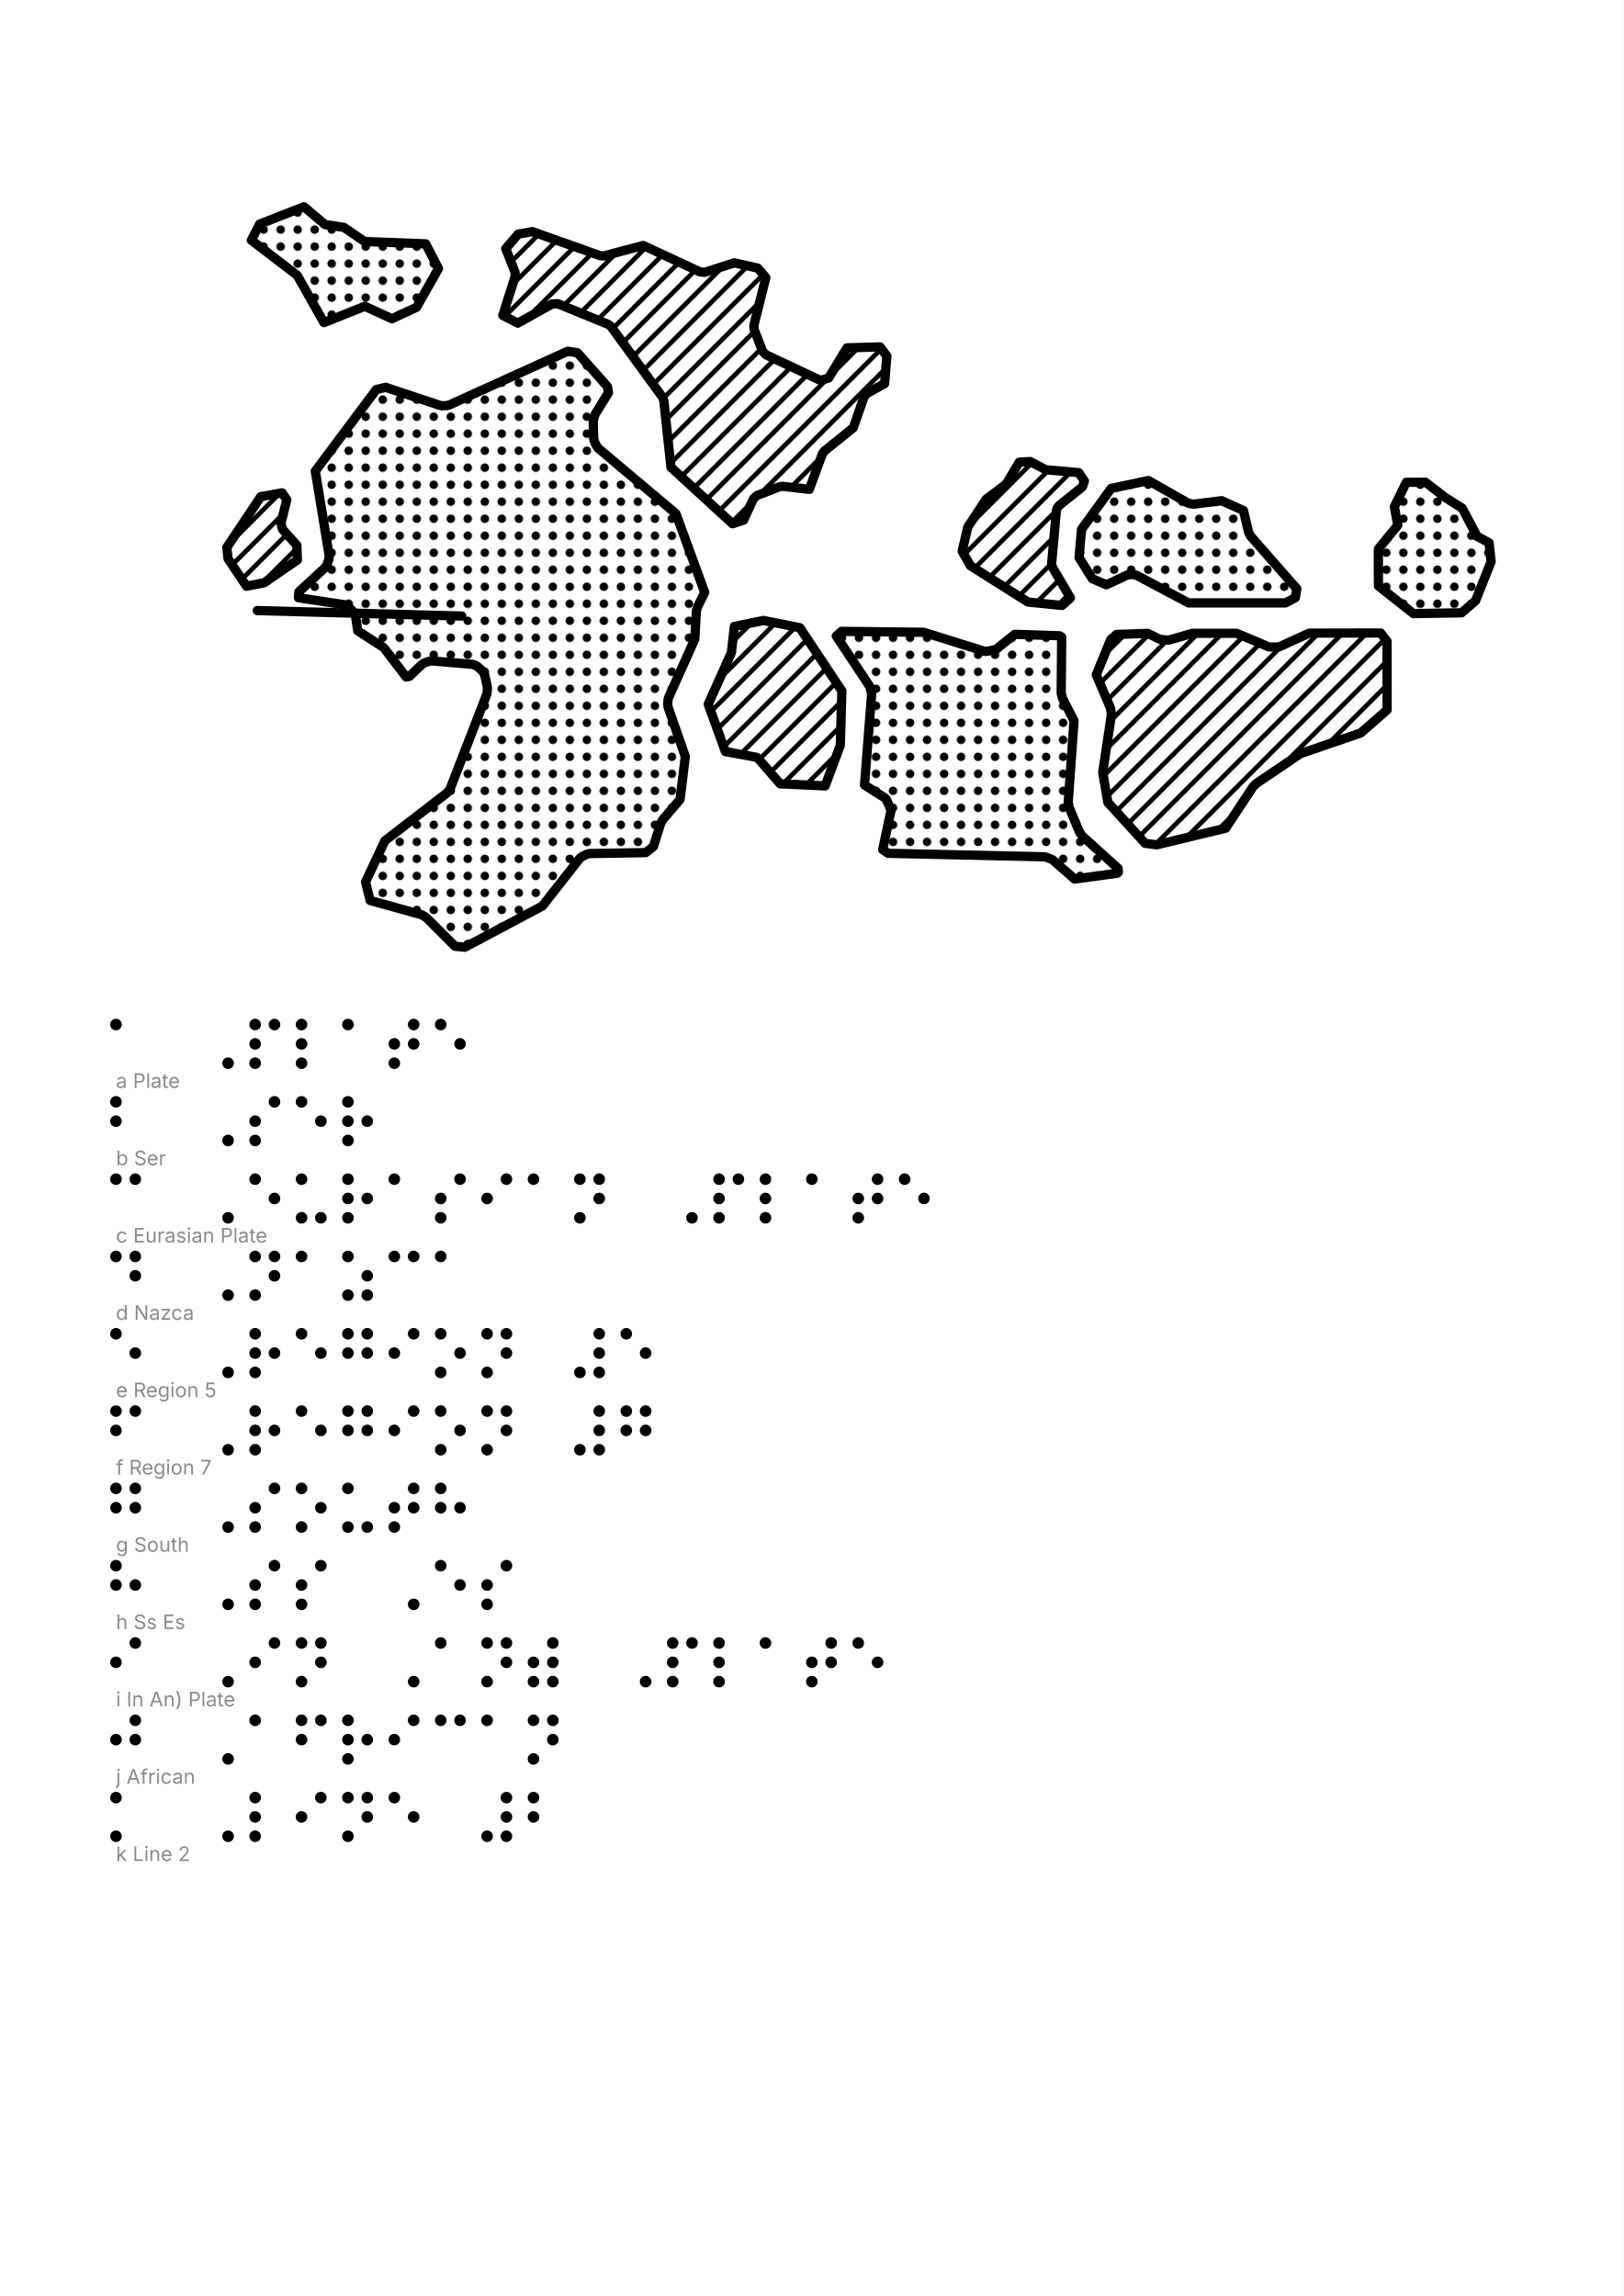
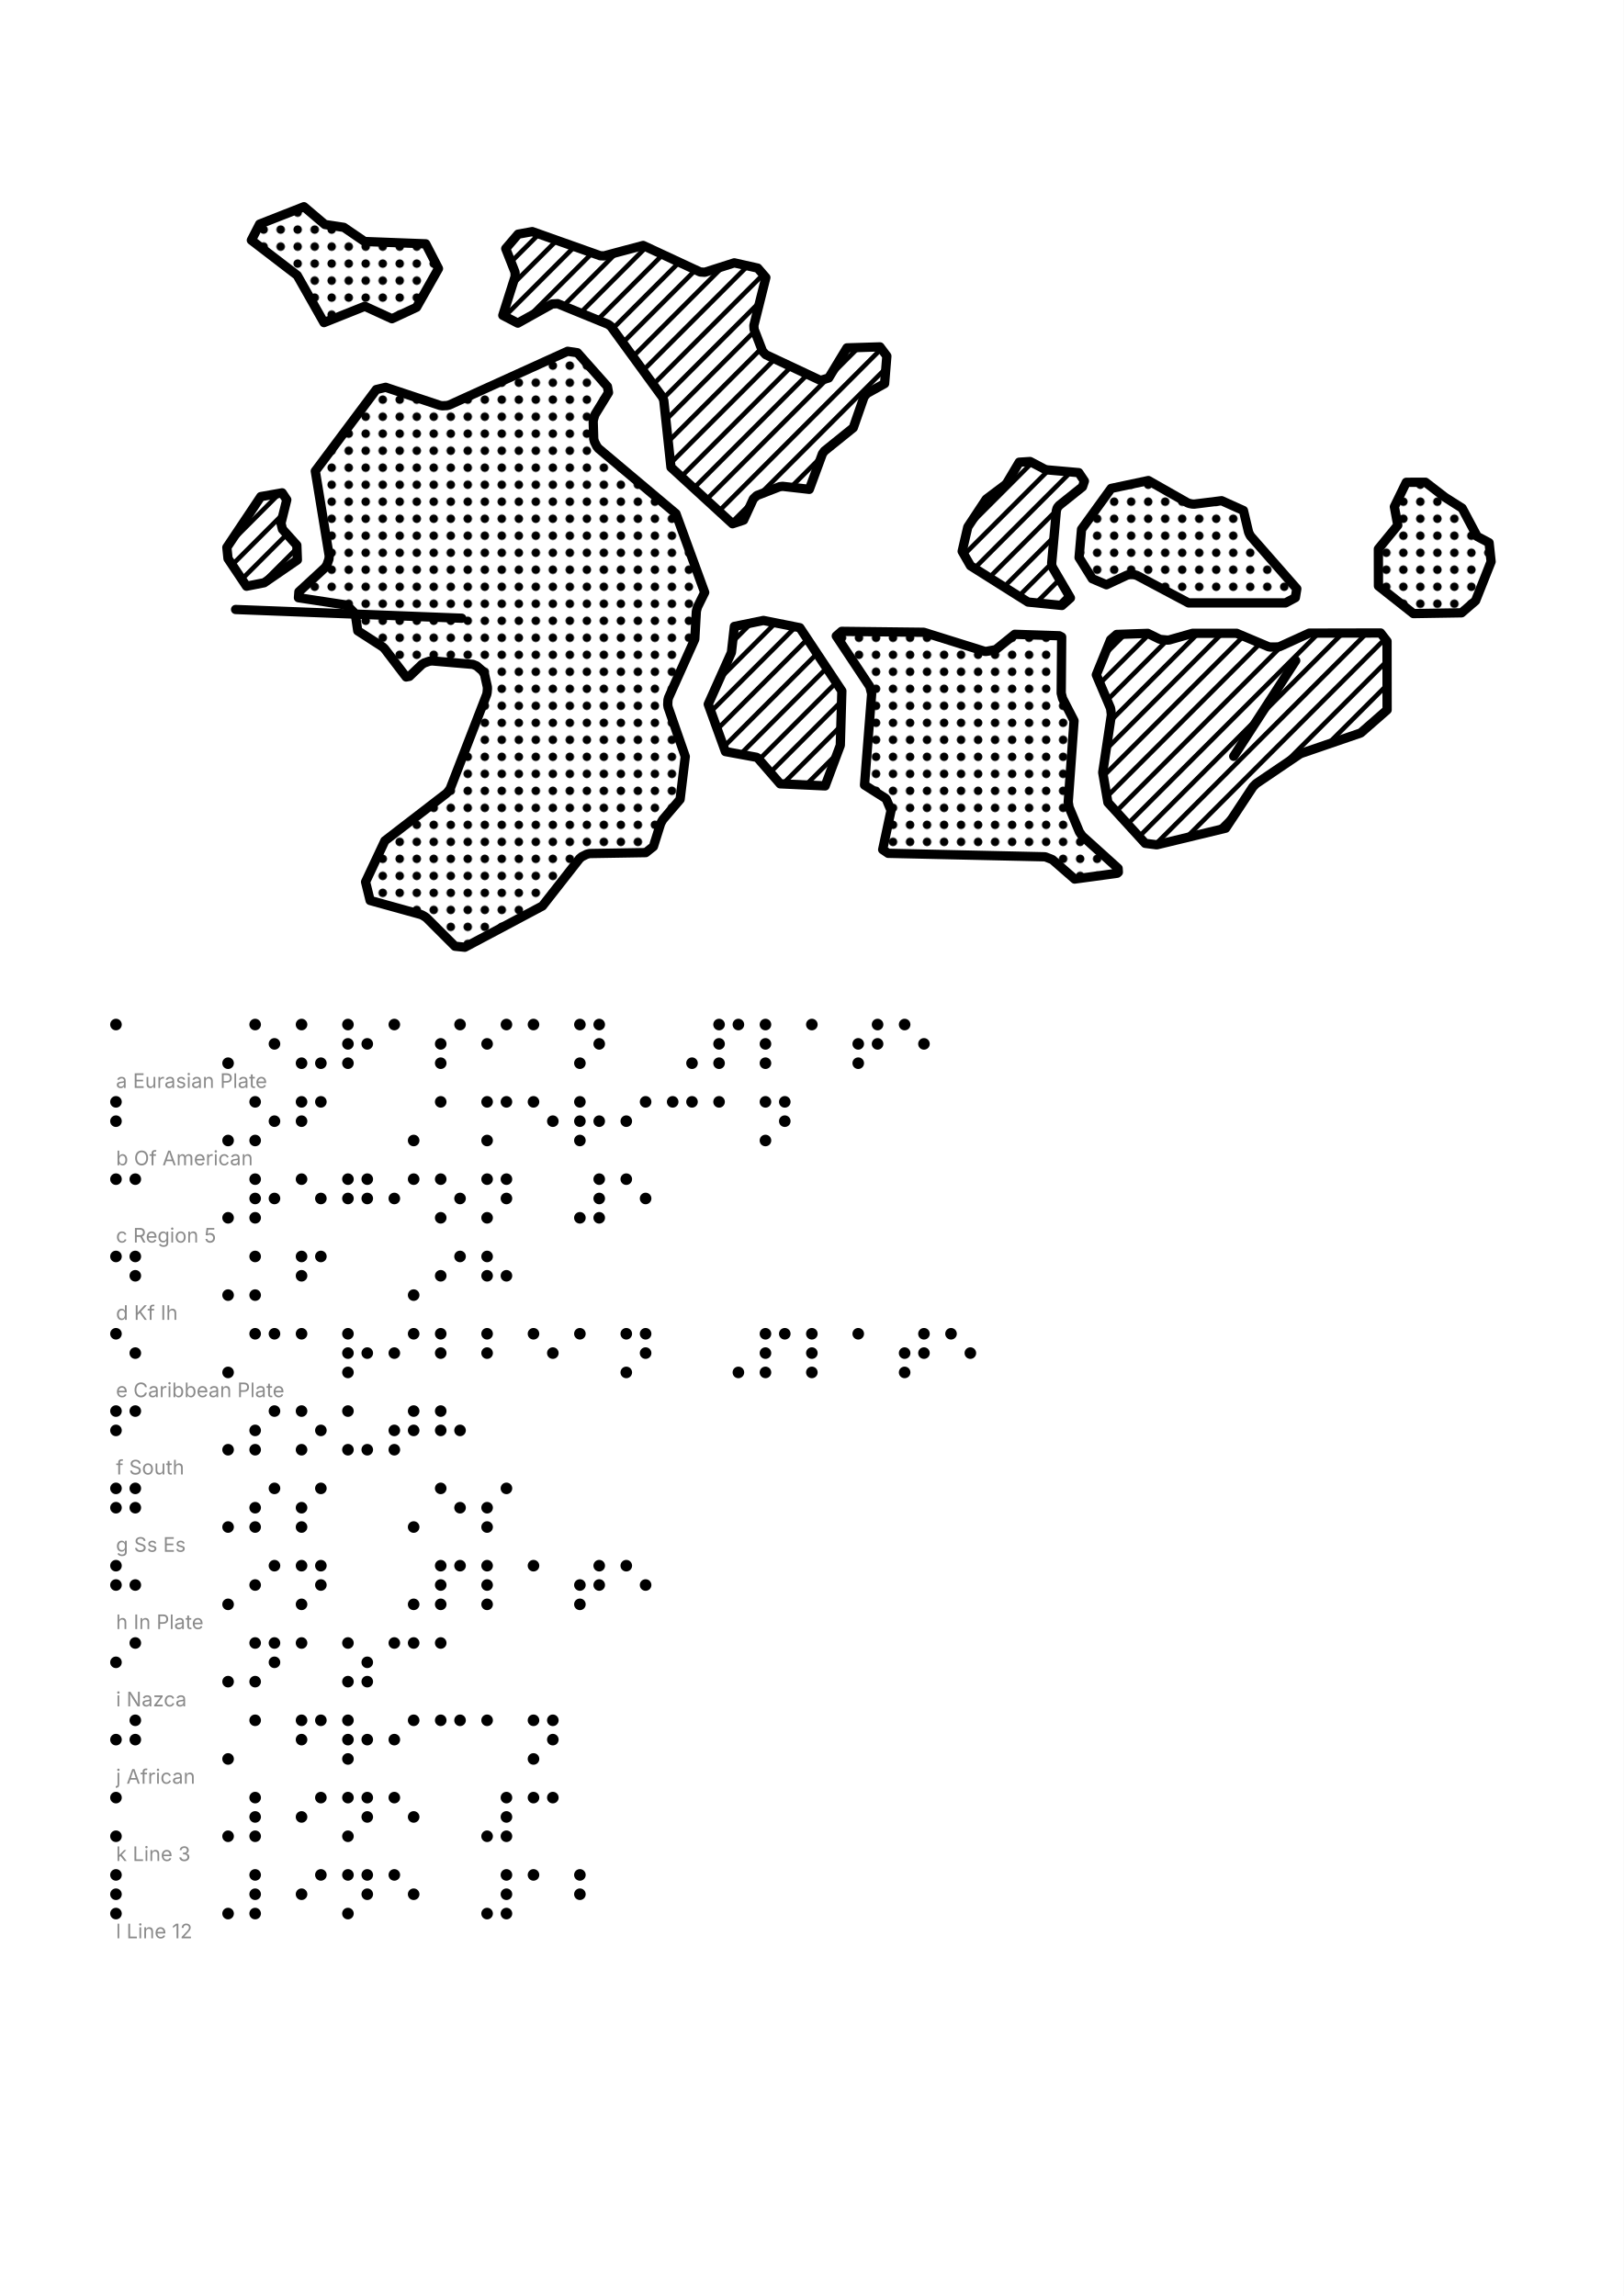
<svg xmlns="http://www.w3.org/2000/svg" width="210mm" height="297mm" viewBox="0 0 210 297" data-tdm="geo-tectonic-01" data-title="geo-tectonic-01">
  <defs>
    <pattern id="dots" width="2.2" height="2.2" patternUnits="userSpaceOnUse">
      <circle cx="1.1" cy="1.1" r="0.55" fill="#000" />
    </pattern>
    <pattern id="diagonal-lines" width="2.2" height="2.2" patternUnits="userSpaceOnUse" patternTransform="rotate(45)">
      <rect width="0.6" height="2.2" fill="#000" />
    </pattern>
    <pattern id="horizontal-lines" width="2.2" height="2.2" patternUnits="userSpaceOnUse">
      <rect width="2.2" height="0.6" fill="#000" />
    </pattern>
    <pattern id="grid" width="2.64" height="2.64" patternUnits="userSpaceOnUse">
      <rect width="2.64" height="0.5" fill="#000" />
      <rect width="0.5" height="2.64" fill="#000" />
    </pattern>
    <marker id="chevron" markerWidth="4" markerHeight="4" refX="3" refY="2" orient="auto" markerUnits="userSpaceOnUse">
      <path d="M0,0 L4,2 L0,4" fill="none" stroke="#000" stroke-width="1.2" stroke-linecap="round" />
    </marker>
  </defs>
  <rect width="210" height="297" fill="#fff" />
  <g id="regions">
-     <path id="r-08" data-name="Eurasian Plate" d="M74.68 45.63 L78.56 50.00 L78.70 50.78 L76.98 53.58 L76.89 53.80 L76.76 54.26 L76.72 54.52 L76.79 56.78 L76.88 57.13 L77.18 57.73 L77.40 58.01 L87.42 66.44 L91.14 76.63 L90.23 78.48 L90.17 78.65 L90.09 78.96 L90.06 79.12 L89.86 82.68 L86.47 90.24 L86.39 90.55 L86.36 91.16 L86.41 91.48 L88.63 97.86 L87.96 103.40 L85.76 105.98 L85.66 106.13 L85.50 106.42 L85.43 106.57 L84.51 109.50 L83.52 110.29 L76.26 110.41 L75.89 110.50 L75.25 110.82 L74.96 111.06 L70.16 117.19 L60.12 122.53 L58.84 122.40 L55.18 118.74 L55.02 118.62 L54.66 118.40 L54.44 118.30 L47.87 116.48 L47.28 114.08 L49.78 108.76 L57.71 102.65 L57.87 102.49 L58.14 102.14 L58.26 101.93 L62.95 89.83 L63.00 89.59 L63.04 89.11 L63.03 88.85 L62.67 87.24 L62.39 86.78 L61.65 86.14 L61.16 85.94 L55.88 85.49 L55.53 85.53 L54.89 85.75 L54.58 85.94 L52.95 87.49 L52.53 87.57 L49.80 83.99 L49.70 83.87 L49.49 83.68 L49.37 83.60 L46.27 81.60 L45.98 79.65 L45.74 79.18 L45.05 78.48 L44.57 78.23 L38.60 77.32 L38.66 76.55 L42.05 73.42 L42.28 73.07 L42.54 72.33 L42.58 71.91 L40.78 60.94 L48.67 50.39 L49.88 50.10 L56.90 52.44 L57.21 52.49 L57.81 52.46 L58.12 52.38 L73.41 45.44 Z" fill="url(#dots)" stroke="#000" stroke-width="1.2" stroke-linejoin="round" />
+     <path id="r-08" data-name="Kf Ih" d="M74.68 45.63 L78.56 50.00 L78.70 50.78 L76.98 53.58 L76.89 53.80 L76.76 54.26 L76.72 54.52 L76.79 56.78 L76.88 57.13 L77.18 57.73 L77.40 58.01 L87.42 66.44 L91.14 76.63 L90.23 78.48 L90.17 78.65 L90.09 78.96 L90.06 79.12 L89.86 82.68 L86.47 90.24 L86.39 90.55 L86.36 91.16 L86.41 91.48 L88.63 97.86 L87.96 103.40 L85.76 105.98 L85.66 106.13 L85.50 106.42 L85.43 106.57 L84.51 109.50 L83.52 110.29 L76.26 110.41 L75.89 110.50 L75.25 110.82 L74.96 111.06 L70.16 117.19 L60.12 122.53 L58.84 122.40 L55.18 118.74 L55.02 118.62 L54.66 118.40 L54.44 118.30 L47.87 116.48 L47.28 114.08 L49.78 108.76 L57.71 102.65 L57.87 102.49 L58.14 102.14 L58.26 101.93 L62.95 89.83 L63.00 89.59 L63.04 89.11 L63.03 88.85 L62.67 87.24 L62.39 86.78 L61.65 86.14 L61.16 85.94 L55.88 85.49 L55.53 85.53 L54.89 85.75 L54.58 85.94 L52.95 87.49 L52.53 87.57 L49.80 83.99 L49.70 83.87 L49.49 83.68 L49.37 83.60 L46.27 81.60 L45.98 79.65 L45.74 79.18 L45.05 78.48 L44.57 78.23 L38.60 77.32 L38.66 76.55 L42.05 73.42 L42.28 73.07 L42.54 72.33 L42.58 71.91 L40.78 60.94 L48.67 50.39 L49.88 50.10 L56.90 52.44 L57.21 52.49 L57.81 52.46 L58.12 52.38 L73.41 45.44 Z" fill="url(#dots)" stroke="#000" stroke-width="1.2" stroke-linejoin="round" />
    <path id="r-02" data-name="South" d="M119.47 81.79 L127.34 84.25 L127.41 84.26 L127.57 84.26 L128.69 84.05 L128.75 84.03 L128.85 83.98 L128.89 83.95 L131.24 82.05 L137.01 82.24 L137.31 82.40 L137.25 89.63 L137.25 89.67 L137.26 89.73 L137.27 89.74 L137.41 90.30 L137.42 90.33 L137.44 90.38 L137.45 90.40 L138.91 93.23 L138.16 103.70 L138.16 103.76 L138.17 103.82 L138.26 104.37 L138.27 104.43 L138.29 104.47 L139.59 107.58 L139.61 107.63 L139.64 107.67 L139.94 108.10 L139.97 108.14 L140.00 108.17 L144.61 112.33 L144.64 112.83 L144.49 112.96 L138.99 113.71 L136.17 111.25 L136.14 111.22 L136.07 111.18 L136.04 111.17 L135.28 110.87 L135.25 110.86 L135.17 110.84 L135.12 110.83 L114.87 110.38 L114.16 109.90 L115.21 104.99 L115.22 104.93 L115.21 104.78 L115.19 104.70 L114.65 103.43 L114.61 103.37 L114.51 103.26 L114.47 103.23 L111.81 101.55 L112.73 89.81 L112.73 89.76 L112.72 89.68 L112.71 89.66 L112.52 88.90 L112.51 88.87 L112.48 88.79 L112.46 88.75 L108.16 82.27 L108.85 81.67 Z" fill="url(#dots)" stroke="#000" stroke-width="1.2" stroke-linejoin="round" />
    <path id="r-01" data-name="African" d="M179.39 82.95 L179.40 91.83 L175.99 94.81 L168.42 97.41 L168.35 97.43 L168.06 97.57 L167.99 97.62 L162.53 101.32 L162.44 101.39 L162.11 101.72 L162.03 101.81 L158.52 107.13 L149.61 109.28 L148.11 109.09 L143.29 103.81 L142.62 99.92 L143.73 92.54 L143.73 92.38 L143.65 91.73 L143.61 91.57 L141.79 87.29 L143.64 82.75 L144.42 82.07 L148.45 81.93 L149.93 82.66 L150.14 82.72 L151.01 82.80 L151.22 82.78 L154.25 81.92 L159.94 81.92 L164.06 83.66 L164.30 83.70 L165.27 83.69 L165.51 83.64 L169.33 81.90 L178.56 81.88 Z" fill="url(#diagonal-lines)" stroke="#000" stroke-width="1.2" stroke-linejoin="round" />
-     <path id="r-09" data-name="Ser" d="M77.63 33.08 L78.12 33.10 L83.18 31.75 L90.55 35.18 L91.15 35.22 L94.97 34.00 L98.00 34.68 L99.05 35.90 L97.50 42.10 L97.53 42.60 L98.62 45.43 L99.04 45.88 L106.12 49.21 L107.18 48.89 L109.54 45.00 L113.81 44.87 L114.70 46.06 L114.41 49.62 L112.13 50.89 L111.75 51.34 L110.36 55.33 L106.63 58.34 L106.37 58.69 L104.67 63.30 L101.22 62.91 L100.83 62.96 L97.89 64.10 L97.44 64.52 L96.17 67.28 L94.74 67.75 L86.78 60.45 L85.85 51.80 L85.70 51.40 L79.01 42.22 L78.65 41.95 L72.12 39.28 L71.41 39.32 L66.97 41.80 L65.03 40.79 L66.63 35.75 L66.61 35.20 L65.41 32.16 L67.01 30.29 L68.84 29.96 Z" fill="url(#diagonal-lines)" stroke="#000" stroke-width="1.2" stroke-linejoin="round" />
+     <path id="r-09" data-name="Of American" d="M77.63 33.08 L78.12 33.10 L83.18 31.75 L90.55 35.18 L91.15 35.22 L94.97 34.00 L98.00 34.68 L99.05 35.90 L97.50 42.10 L97.53 42.60 L98.62 45.43 L99.04 45.88 L106.12 49.21 L107.18 48.89 L109.54 45.00 L113.81 44.87 L114.70 46.06 L114.41 49.62 L112.13 50.89 L111.75 51.34 L110.36 55.33 L106.63 58.34 L106.37 58.69 L104.67 63.30 L101.22 62.91 L100.83 62.96 L97.89 64.10 L97.44 64.52 L96.17 67.28 L94.74 67.75 L86.78 60.45 L85.85 51.80 L85.70 51.40 L79.01 42.22 L78.65 41.95 L72.12 39.28 L71.41 39.32 L66.97 41.80 L65.03 40.79 L66.63 35.75 L66.61 35.20 L65.41 32.16 L67.01 30.29 L68.84 29.96 Z" fill="url(#diagonal-lines)" stroke="#000" stroke-width="1.2" stroke-linejoin="round" />
    <path id="r-06" data-name="Ss Es" d="M153.59 65.04 L153.84 65.13 L154.20 65.20 L154.46 65.21 L158.00 64.77 L160.82 66.04 L161.47 68.78 L161.54 68.97 L161.67 69.22 L161.78 69.39 L167.72 76.16 L167.53 77.31 L166.26 77.99 L153.72 77.99 L147.03 74.43 L146.66 74.33 L146.13 74.32 L145.76 74.40 L143.10 75.64 L141.27 74.86 L139.56 72.12 L139.88 68.47 L143.71 63.18 L148.52 62.16 Z" fill="url(#dots)" stroke="#000" stroke-width="1.2" stroke-linejoin="round" />
    <path id="r-03" data-name="Nazca" d="M103.45 81.20 L108.88 89.38 L108.68 96.41 L106.72 101.66 L100.90 101.39 L97.99 98.04 L97.84 97.96 L93.82 97.22 L91.60 91.09 L94.58 84.44 L94.60 84.37 L94.98 81.03 L98.74 80.26 Z" fill="url(#diagonal-lines)" stroke="#000" stroke-width="1.2" stroke-linejoin="round" />
-     <path id="r-07" data-name="Region 7" d="M135.05 60.66 L135.14 60.70 L135.22 60.73 L135.44 60.78 L139.52 61.14 L140.25 62.23 L140.00 62.97 L137.00 65.37 L136.79 65.62 L136.71 65.77 L136.62 66.09 L136.02 72.83 L136.03 73.09 L136.06 73.22 L136.16 73.45 L138.44 77.35 L137.35 78.32 L132.96 77.88 L125.52 73.19 L124.44 71.31 L125.17 68.17 L127.55 64.57 L129.97 62.75 L130.11 62.61 L130.24 62.45 L131.82 59.79 L133.23 59.70 Z" fill="url(#diagonal-lines)" stroke="#000" stroke-width="1.2" stroke-linejoin="round" />
-     <path id="r-10" data-name="Plate" d="M39.31 26.74 L42.02 29.04 L44.47 29.41 L47.15 31.24 L55.06 31.54 L56.71 34.74 L53.87 39.75 L50.69 41.23 L47.18 39.62 L41.90 41.73 L38.44 35.62 L32.51 31.07 L33.58 28.99 Z" fill="url(#dots)" stroke="#000" stroke-width="1.2" stroke-linejoin="round" />
-     <path id="r-04" data-name="In An) Plate" d="M186.89 64.33 L189.11 65.74 L191.05 69.39 L192.59 70.21 L192.85 72.65 L190.84 77.71 L189.03 79.27 L182.80 79.37 L178.28 75.80 L178.27 71.01 L180.78 67.94 L180.34 65.55 L181.88 62.39 L184.36 62.38 Z" fill="url(#dots)" stroke="#000" stroke-width="1.2" stroke-linejoin="round" />
+     <path id="r-07" data-name="Caribbean Plate" d="M135.05 60.66 L135.14 60.70 L135.22 60.73 L135.44 60.78 L139.52 61.14 L140.25 62.23 L140.00 62.97 L137.00 65.37 L136.79 65.62 L136.71 65.77 L136.62 66.09 L136.02 72.83 L136.03 73.09 L136.06 73.22 L136.16 73.45 L138.44 77.35 L137.35 78.32 L132.96 77.88 L125.52 73.19 L124.44 71.31 L125.17 68.17 L127.55 64.57 L129.97 62.75 L130.11 62.61 L130.24 62.45 L131.82 59.79 L133.23 59.70 Z" fill="url(#diagonal-lines)" stroke="#000" stroke-width="1.2" stroke-linejoin="round" />
+     <path id="r-10" data-name="Eurasian Plate" d="M39.31 26.74 L42.02 29.04 L44.47 29.41 L47.15 31.24 L55.06 31.54 L56.71 34.74 L53.87 39.75 L50.69 41.23 L47.18 39.62 L41.90 41.73 L38.44 35.62 L32.51 31.07 L33.58 28.99 Z" fill="url(#dots)" stroke="#000" stroke-width="1.2" stroke-linejoin="round" />
+     <path id="r-04" data-name="In Plate" d="M186.89 64.33 L189.11 65.74 L191.05 69.39 L192.59 70.21 L192.85 72.65 L190.84 77.71 L189.03 79.27 L182.80 79.37 L178.28 75.80 L178.27 71.01 L180.78 67.94 L180.34 65.55 L181.88 62.39 L184.36 62.38 Z" fill="url(#dots)" stroke="#000" stroke-width="1.2" stroke-linejoin="round" />
    <path id="r-05" data-name="Region 5" d="M37.09 64.65 L36.34 67.68 L36.53 68.46 L38.39 70.53 L38.46 72.43 L34.17 75.38 L31.88 75.83 L29.49 72.26 L29.34 70.81 L33.73 64.24 L36.49 63.75 Z" fill="url(#diagonal-lines)" stroke="#000" stroke-width="1.2" stroke-linejoin="round" />
  </g>
  <g id="lines">
-     <path id="l-02" data-name="Line 2" d="M33.28 78.98 L59.72 79.69" fill="none" stroke="#000" stroke-width="1.2" stroke-linecap="round" stroke-linejoin="round" />
+     <path id="l-03" data-name="Line 3" d="M30.47 78.84 L59.72 79.97" fill="none" stroke="#000" stroke-width="1.2" stroke-linecap="round" stroke-linejoin="round" />
+     <path id="l-12" data-name="Line 12" d="M159.56 97.83 L167.58 85.45" fill="none" stroke="#000" stroke-width="1.2" stroke-linecap="round" stroke-linejoin="round" />
  </g>
-   <g id="key" data-top="132.5" data-rows="11">
+   <g id="key" data-top="132.5" data-rows="12">
    <g class="key-row" data-id="r-10">
      <circle cx="15.00" cy="132.53" r="0.75" fill="#000" />
      <circle cx="29.50" cy="137.53" r="0.75" fill="#000" />
      <circle cx="33.00" cy="132.53" r="0.75" fill="#000" />
-       <circle cx="33.00" cy="135.03" r="0.75" fill="#000" />
-       <circle cx="33.00" cy="137.53" r="0.75" fill="#000" />
-       <circle cx="35.50" cy="132.53" r="0.75" fill="#000" />
+       <circle cx="35.50" cy="135.03" r="0.75" fill="#000" />
      <circle cx="39.00" cy="132.53" r="0.75" fill="#000" />
-       <circle cx="39.00" cy="135.03" r="0.75" fill="#000" />
      <circle cx="39.00" cy="137.53" r="0.75" fill="#000" />
+       <circle cx="41.50" cy="137.53" r="0.75" fill="#000" />
      <circle cx="45.00" cy="132.53" r="0.75" fill="#000" />
-       <circle cx="51.00" cy="135.03" r="0.75" fill="#000" />
-       <circle cx="51.00" cy="137.53" r="0.75" fill="#000" />
-       <circle cx="53.50" cy="132.53" r="0.75" fill="#000" />
-       <circle cx="53.50" cy="135.03" r="0.75" fill="#000" />
-       <circle cx="57.00" cy="132.53" r="0.75" fill="#000" />
-       <circle cx="59.50" cy="135.03" r="0.75" fill="#000" />
-       <text x="15.00" y="140.73" font-family="Inter, Arial, sans-serif" font-size="2.6" fill="#8a8a8a">a  Plate</text>
+       <circle cx="45.00" cy="135.03" r="0.75" fill="#000" />
+       <circle cx="45.00" cy="137.53" r="0.75" fill="#000" />
+       <circle cx="47.50" cy="135.03" r="0.75" fill="#000" />
+       <circle cx="51.00" cy="132.53" r="0.75" fill="#000" />
+       <circle cx="57.00" cy="135.03" r="0.75" fill="#000" />
+       <circle cx="57.00" cy="137.53" r="0.75" fill="#000" />
+       <circle cx="59.50" cy="132.53" r="0.75" fill="#000" />
+       <circle cx="63.00" cy="135.03" r="0.75" fill="#000" />
+       <circle cx="65.50" cy="132.53" r="0.75" fill="#000" />
+       <circle cx="69.00" cy="132.53" r="0.75" fill="#000" />
+       <circle cx="75.00" cy="132.53" r="0.75" fill="#000" />
+       <circle cx="75.00" cy="137.53" r="0.75" fill="#000" />
+       <circle cx="77.50" cy="132.53" r="0.75" fill="#000" />
+       <circle cx="77.50" cy="135.03" r="0.75" fill="#000" />
+       <circle cx="89.50" cy="137.53" r="0.75" fill="#000" />
+       <circle cx="93.00" cy="132.53" r="0.75" fill="#000" />
+       <circle cx="93.00" cy="135.03" r="0.75" fill="#000" />
+       <circle cx="93.00" cy="137.53" r="0.75" fill="#000" />
+       <circle cx="95.50" cy="132.53" r="0.75" fill="#000" />
+       <circle cx="99.00" cy="132.53" r="0.75" fill="#000" />
+       <circle cx="99.00" cy="135.03" r="0.75" fill="#000" />
+       <circle cx="99.00" cy="137.53" r="0.75" fill="#000" />
+       <circle cx="105.00" cy="132.53" r="0.75" fill="#000" />
+       <circle cx="111.00" cy="135.03" r="0.75" fill="#000" />
+       <circle cx="111.00" cy="137.53" r="0.75" fill="#000" />
+       <circle cx="113.50" cy="132.53" r="0.75" fill="#000" />
+       <circle cx="113.50" cy="135.03" r="0.75" fill="#000" />
+       <circle cx="117.00" cy="132.53" r="0.75" fill="#000" />
+       <circle cx="119.50" cy="135.03" r="0.75" fill="#000" />
+       <text x="15.00" y="140.73" font-family="Inter, Arial, sans-serif" font-size="2.6" fill="#8a8a8a">a  Eurasian Plate</text>
    </g>
    <g class="key-row" data-id="r-09">
      <circle cx="15.00" cy="142.53" r="0.75" fill="#000" />
      <circle cx="15.00" cy="145.03" r="0.75" fill="#000" />
      <circle cx="29.50" cy="147.53" r="0.75" fill="#000" />
-       <circle cx="33.00" cy="145.03" r="0.75" fill="#000" />
+       <circle cx="33.00" cy="142.53" r="0.75" fill="#000" />
      <circle cx="33.00" cy="147.53" r="0.75" fill="#000" />
-       <circle cx="35.50" cy="142.53" r="0.75" fill="#000" />
+       <circle cx="35.50" cy="145.03" r="0.75" fill="#000" />
      <circle cx="39.00" cy="142.53" r="0.75" fill="#000" />
-       <circle cx="41.50" cy="145.03" r="0.75" fill="#000" />
-       <circle cx="45.00" cy="142.53" r="0.75" fill="#000" />
-       <circle cx="45.00" cy="145.03" r="0.75" fill="#000" />
-       <circle cx="45.00" cy="147.53" r="0.75" fill="#000" />
-       <circle cx="47.50" cy="145.03" r="0.75" fill="#000" />
-       <text x="15.00" y="150.73" font-family="Inter, Arial, sans-serif" font-size="2.6" fill="#8a8a8a">b  Ser</text>
-     </g>
-     <g class="key-row" data-id="r-08">
+       <circle cx="39.00" cy="145.03" r="0.75" fill="#000" />
+       <circle cx="41.50" cy="142.53" r="0.75" fill="#000" />
+       <circle cx="53.50" cy="147.53" r="0.75" fill="#000" />
+       <circle cx="57.00" cy="142.53" r="0.75" fill="#000" />
+       <circle cx="63.00" cy="142.53" r="0.75" fill="#000" />
+       <circle cx="63.00" cy="147.53" r="0.75" fill="#000" />
+       <circle cx="65.50" cy="142.53" r="0.75" fill="#000" />
+       <circle cx="69.00" cy="142.53" r="0.75" fill="#000" />
+       <circle cx="71.50" cy="145.03" r="0.75" fill="#000" />
+       <circle cx="75.00" cy="142.53" r="0.75" fill="#000" />
+       <circle cx="75.00" cy="145.03" r="0.75" fill="#000" />
+       <circle cx="75.00" cy="147.53" r="0.75" fill="#000" />
+       <circle cx="77.50" cy="145.03" r="0.75" fill="#000" />
+       <circle cx="81.00" cy="145.03" r="0.75" fill="#000" />
+       <circle cx="83.50" cy="142.53" r="0.75" fill="#000" />
+       <circle cx="87.00" cy="142.53" r="0.75" fill="#000" />
+       <circle cx="89.50" cy="142.53" r="0.75" fill="#000" />
+       <circle cx="93.00" cy="142.53" r="0.75" fill="#000" />
+       <circle cx="99.00" cy="142.53" r="0.75" fill="#000" />
+       <circle cx="99.00" cy="147.53" r="0.75" fill="#000" />
+       <circle cx="101.50" cy="142.53" r="0.75" fill="#000" />
+       <circle cx="101.50" cy="145.03" r="0.75" fill="#000" />
+       <text x="15.00" y="150.73" font-family="Inter, Arial, sans-serif" font-size="2.6" fill="#8a8a8a">b  Of American</text>
+     </g>
+     <g class="key-row" data-id="r-05">
      <circle cx="15.00" cy="152.53" r="0.75" fill="#000" />
      <circle cx="17.50" cy="152.53" r="0.75" fill="#000" />
      <circle cx="29.50" cy="157.53" r="0.75" fill="#000" />
      <circle cx="33.00" cy="152.53" r="0.75" fill="#000" />
+       <circle cx="33.00" cy="155.03" r="0.75" fill="#000" />
+       <circle cx="33.00" cy="157.53" r="0.75" fill="#000" />
      <circle cx="35.50" cy="155.03" r="0.75" fill="#000" />
      <circle cx="39.00" cy="152.53" r="0.75" fill="#000" />
-       <circle cx="39.00" cy="157.53" r="0.75" fill="#000" />
-       <circle cx="41.50" cy="157.53" r="0.75" fill="#000" />
+       <circle cx="41.50" cy="155.03" r="0.75" fill="#000" />
      <circle cx="45.00" cy="152.53" r="0.75" fill="#000" />
      <circle cx="45.00" cy="155.03" r="0.75" fill="#000" />
-       <circle cx="45.00" cy="157.53" r="0.75" fill="#000" />
+       <circle cx="47.50" cy="152.53" r="0.75" fill="#000" />
      <circle cx="47.50" cy="155.03" r="0.75" fill="#000" />
-       <circle cx="51.00" cy="152.53" r="0.75" fill="#000" />
-       <circle cx="57.00" cy="155.03" r="0.75" fill="#000" />
+       <circle cx="51.00" cy="155.03" r="0.75" fill="#000" />
+       <circle cx="53.50" cy="152.53" r="0.75" fill="#000" />
+       <circle cx="57.00" cy="152.53" r="0.75" fill="#000" />
      <circle cx="57.00" cy="157.53" r="0.75" fill="#000" />
-       <circle cx="59.50" cy="152.53" r="0.75" fill="#000" />
-       <circle cx="63.00" cy="155.03" r="0.75" fill="#000" />
+       <circle cx="59.50" cy="155.03" r="0.75" fill="#000" />
+       <circle cx="63.00" cy="152.53" r="0.75" fill="#000" />
+       <circle cx="63.00" cy="157.53" r="0.75" fill="#000" />
      <circle cx="65.50" cy="152.53" r="0.75" fill="#000" />
-       <circle cx="69.00" cy="152.53" r="0.75" fill="#000" />
-       <circle cx="75.00" cy="152.53" r="0.75" fill="#000" />
+       <circle cx="65.50" cy="155.03" r="0.75" fill="#000" />
      <circle cx="75.00" cy="157.53" r="0.75" fill="#000" />
      <circle cx="77.50" cy="152.53" r="0.75" fill="#000" />
      <circle cx="77.50" cy="155.03" r="0.75" fill="#000" />
-       <circle cx="89.50" cy="157.53" r="0.75" fill="#000" />
-       <circle cx="93.00" cy="152.53" r="0.75" fill="#000" />
-       <circle cx="93.00" cy="155.03" r="0.75" fill="#000" />
-       <circle cx="93.00" cy="157.53" r="0.75" fill="#000" />
-       <circle cx="95.50" cy="152.53" r="0.75" fill="#000" />
-       <circle cx="99.00" cy="152.53" r="0.75" fill="#000" />
-       <circle cx="99.00" cy="155.03" r="0.75" fill="#000" />
-       <circle cx="99.00" cy="157.53" r="0.75" fill="#000" />
-       <circle cx="105.00" cy="152.53" r="0.75" fill="#000" />
-       <circle cx="111.00" cy="155.03" r="0.75" fill="#000" />
-       <circle cx="111.00" cy="157.53" r="0.75" fill="#000" />
-       <circle cx="113.50" cy="152.53" r="0.75" fill="#000" />
-       <circle cx="113.50" cy="155.03" r="0.75" fill="#000" />
-       <circle cx="117.00" cy="152.53" r="0.75" fill="#000" />
-       <circle cx="119.50" cy="155.03" r="0.75" fill="#000" />
-       <text x="15.00" y="160.73" font-family="Inter, Arial, sans-serif" font-size="2.6" fill="#8a8a8a">c  Eurasian Plate</text>
-     </g>
-     <g class="key-row" data-id="r-03">
+       <circle cx="77.50" cy="157.53" r="0.75" fill="#000" />
+       <circle cx="81.00" cy="152.53" r="0.75" fill="#000" />
+       <circle cx="83.50" cy="155.03" r="0.75" fill="#000" />
+       <text x="15.00" y="160.73" font-family="Inter, Arial, sans-serif" font-size="2.6" fill="#8a8a8a">c  Region 5</text>
+     </g>
+     <g class="key-row" data-id="r-08">
      <circle cx="15.00" cy="162.53" r="0.75" fill="#000" />
      <circle cx="17.50" cy="162.53" r="0.75" fill="#000" />
      <circle cx="17.50" cy="165.03" r="0.75" fill="#000" />
      <circle cx="29.50" cy="167.53" r="0.75" fill="#000" />
      <circle cx="33.00" cy="162.53" r="0.75" fill="#000" />
      <circle cx="33.00" cy="167.53" r="0.75" fill="#000" />
-       <circle cx="35.50" cy="162.53" r="0.75" fill="#000" />
-       <circle cx="35.50" cy="165.03" r="0.75" fill="#000" />
      <circle cx="39.00" cy="162.53" r="0.75" fill="#000" />
-       <circle cx="45.00" cy="162.53" r="0.75" fill="#000" />
-       <circle cx="45.00" cy="167.53" r="0.75" fill="#000" />
-       <circle cx="47.50" cy="165.03" r="0.75" fill="#000" />
-       <circle cx="47.50" cy="167.53" r="0.75" fill="#000" />
-       <circle cx="51.00" cy="162.53" r="0.75" fill="#000" />
-       <circle cx="53.50" cy="162.53" r="0.75" fill="#000" />
-       <circle cx="57.00" cy="162.53" r="0.75" fill="#000" />
-       <text x="15.00" y="170.73" font-family="Inter, Arial, sans-serif" font-size="2.6" fill="#8a8a8a">d  Nazca</text>
-     </g>
-     <g class="key-row" data-id="r-05">
+       <circle cx="39.00" cy="165.03" r="0.75" fill="#000" />
+       <circle cx="41.50" cy="162.53" r="0.75" fill="#000" />
+       <circle cx="53.50" cy="167.53" r="0.75" fill="#000" />
+       <circle cx="57.00" cy="165.03" r="0.75" fill="#000" />
+       <circle cx="59.50" cy="162.53" r="0.75" fill="#000" />
+       <circle cx="63.00" cy="162.53" r="0.75" fill="#000" />
+       <circle cx="63.00" cy="165.03" r="0.75" fill="#000" />
+       <circle cx="65.50" cy="165.03" r="0.75" fill="#000" />
+       <text x="15.00" y="170.73" font-family="Inter, Arial, sans-serif" font-size="2.6" fill="#8a8a8a">d  Kf Ih</text>
+     </g>
+     <g class="key-row" data-id="r-07">
      <circle cx="15.00" cy="172.53" r="0.75" fill="#000" />
      <circle cx="17.50" cy="175.03" r="0.75" fill="#000" />
      <circle cx="29.50" cy="177.53" r="0.75" fill="#000" />
      <circle cx="33.00" cy="172.53" r="0.75" fill="#000" />
-       <circle cx="33.00" cy="175.03" r="0.75" fill="#000" />
-       <circle cx="33.00" cy="177.53" r="0.75" fill="#000" />
-       <circle cx="35.50" cy="175.03" r="0.75" fill="#000" />
+       <circle cx="35.50" cy="172.53" r="0.75" fill="#000" />
      <circle cx="39.00" cy="172.53" r="0.75" fill="#000" />
-       <circle cx="41.50" cy="175.03" r="0.75" fill="#000" />
      <circle cx="45.00" cy="172.53" r="0.75" fill="#000" />
      <circle cx="45.00" cy="175.03" r="0.75" fill="#000" />
-       <circle cx="47.50" cy="172.53" r="0.75" fill="#000" />
+       <circle cx="45.00" cy="177.53" r="0.75" fill="#000" />
      <circle cx="47.50" cy="175.03" r="0.75" fill="#000" />
      <circle cx="51.00" cy="175.03" r="0.75" fill="#000" />
      <circle cx="53.50" cy="172.53" r="0.75" fill="#000" />
      <circle cx="57.00" cy="172.53" r="0.75" fill="#000" />
-       <circle cx="57.00" cy="177.53" r="0.75" fill="#000" />
-       <circle cx="59.50" cy="175.03" r="0.75" fill="#000" />
+       <circle cx="57.00" cy="175.03" r="0.75" fill="#000" />
      <circle cx="63.00" cy="172.53" r="0.75" fill="#000" />
-       <circle cx="63.00" cy="177.53" r="0.75" fill="#000" />
-       <circle cx="65.50" cy="172.53" r="0.75" fill="#000" />
-       <circle cx="65.50" cy="175.03" r="0.75" fill="#000" />
-       <circle cx="75.00" cy="177.53" r="0.75" fill="#000" />
-       <circle cx="77.50" cy="172.53" r="0.75" fill="#000" />
-       <circle cx="77.50" cy="175.03" r="0.75" fill="#000" />
-       <circle cx="77.50" cy="177.53" r="0.75" fill="#000" />
+       <circle cx="63.00" cy="175.03" r="0.75" fill="#000" />
+       <circle cx="69.00" cy="172.53" r="0.75" fill="#000" />
+       <circle cx="71.50" cy="175.03" r="0.75" fill="#000" />
+       <circle cx="75.00" cy="172.53" r="0.75" fill="#000" />
      <circle cx="81.00" cy="172.53" r="0.75" fill="#000" />
+       <circle cx="81.00" cy="177.53" r="0.75" fill="#000" />
+       <circle cx="83.50" cy="172.53" r="0.75" fill="#000" />
      <circle cx="83.50" cy="175.03" r="0.75" fill="#000" />
-       <text x="15.00" y="180.73" font-family="Inter, Arial, sans-serif" font-size="2.6" fill="#8a8a8a">e  Region 5</text>
-     </g>
-     <g class="key-row" data-id="r-07">
+       <circle cx="95.50" cy="177.53" r="0.75" fill="#000" />
+       <circle cx="99.00" cy="172.53" r="0.75" fill="#000" />
+       <circle cx="99.00" cy="175.03" r="0.75" fill="#000" />
+       <circle cx="99.00" cy="177.53" r="0.75" fill="#000" />
+       <circle cx="101.50" cy="172.53" r="0.75" fill="#000" />
+       <circle cx="105.00" cy="172.53" r="0.75" fill="#000" />
+       <circle cx="105.00" cy="175.03" r="0.75" fill="#000" />
+       <circle cx="105.00" cy="177.53" r="0.75" fill="#000" />
+       <circle cx="111.00" cy="172.53" r="0.75" fill="#000" />
+       <circle cx="117.00" cy="175.03" r="0.75" fill="#000" />
+       <circle cx="117.00" cy="177.53" r="0.75" fill="#000" />
+       <circle cx="119.50" cy="172.53" r="0.75" fill="#000" />
+       <circle cx="119.50" cy="175.03" r="0.75" fill="#000" />
+       <circle cx="123.00" cy="172.53" r="0.75" fill="#000" />
+       <circle cx="125.50" cy="175.03" r="0.75" fill="#000" />
+       <text x="15.00" y="180.73" font-family="Inter, Arial, sans-serif" font-size="2.6" fill="#8a8a8a">e  Caribbean Plate</text>
+     </g>
+     <g class="key-row" data-id="r-02">
      <circle cx="15.00" cy="182.53" r="0.75" fill="#000" />
      <circle cx="15.00" cy="185.03" r="0.75" fill="#000" />
      <circle cx="17.50" cy="182.53" r="0.75" fill="#000" />
      <circle cx="29.50" cy="187.53" r="0.75" fill="#000" />
-       <circle cx="33.00" cy="182.53" r="0.75" fill="#000" />
      <circle cx="33.00" cy="185.03" r="0.75" fill="#000" />
      <circle cx="33.00" cy="187.53" r="0.75" fill="#000" />
-       <circle cx="35.50" cy="185.03" r="0.75" fill="#000" />
+       <circle cx="35.50" cy="182.53" r="0.75" fill="#000" />
      <circle cx="39.00" cy="182.53" r="0.75" fill="#000" />
+       <circle cx="39.00" cy="187.53" r="0.75" fill="#000" />
      <circle cx="41.50" cy="185.03" r="0.75" fill="#000" />
      <circle cx="45.00" cy="182.53" r="0.75" fill="#000" />
-       <circle cx="45.00" cy="185.03" r="0.75" fill="#000" />
-       <circle cx="47.50" cy="182.53" r="0.75" fill="#000" />
-       <circle cx="47.50" cy="185.03" r="0.75" fill="#000" />
+       <circle cx="45.00" cy="187.53" r="0.75" fill="#000" />
+       <circle cx="47.50" cy="187.53" r="0.75" fill="#000" />
      <circle cx="51.00" cy="185.03" r="0.75" fill="#000" />
+       <circle cx="51.00" cy="187.53" r="0.75" fill="#000" />
      <circle cx="53.50" cy="182.53" r="0.75" fill="#000" />
+       <circle cx="53.50" cy="185.03" r="0.75" fill="#000" />
      <circle cx="57.00" cy="182.53" r="0.75" fill="#000" />
-       <circle cx="57.00" cy="187.53" r="0.75" fill="#000" />
+       <circle cx="57.00" cy="185.03" r="0.75" fill="#000" />
      <circle cx="59.50" cy="185.03" r="0.75" fill="#000" />
-       <circle cx="63.00" cy="182.53" r="0.75" fill="#000" />
-       <circle cx="63.00" cy="187.53" r="0.75" fill="#000" />
-       <circle cx="65.50" cy="182.53" r="0.75" fill="#000" />
-       <circle cx="65.50" cy="185.03" r="0.75" fill="#000" />
-       <circle cx="75.00" cy="187.53" r="0.75" fill="#000" />
-       <circle cx="77.50" cy="182.53" r="0.75" fill="#000" />
-       <circle cx="77.50" cy="185.03" r="0.75" fill="#000" />
-       <circle cx="77.50" cy="187.53" r="0.75" fill="#000" />
-       <circle cx="81.00" cy="182.53" r="0.75" fill="#000" />
-       <circle cx="81.00" cy="185.03" r="0.75" fill="#000" />
-       <circle cx="83.50" cy="182.53" r="0.75" fill="#000" />
-       <circle cx="83.50" cy="185.03" r="0.75" fill="#000" />
-       <text x="15.00" y="190.73" font-family="Inter, Arial, sans-serif" font-size="2.6" fill="#8a8a8a">f  Region 7</text>
-     </g>
-     <g class="key-row" data-id="r-02">
+       <text x="15.00" y="190.73" font-family="Inter, Arial, sans-serif" font-size="2.6" fill="#8a8a8a">f  South</text>
+     </g>
+     <g class="key-row" data-id="r-06">
      <circle cx="15.00" cy="192.53" r="0.75" fill="#000" />
      <circle cx="15.00" cy="195.03" r="0.75" fill="#000" />
      <circle cx="17.50" cy="192.53" r="0.75" fill="#000" />
      <circle cx="17.50" cy="195.03" r="0.75" fill="#000" />
      <circle cx="29.50" cy="197.53" r="0.75" fill="#000" />
      <circle cx="33.00" cy="195.03" r="0.75" fill="#000" />
      <circle cx="33.00" cy="197.53" r="0.75" fill="#000" />
      <circle cx="35.50" cy="192.53" r="0.75" fill="#000" />
-       <circle cx="39.00" cy="192.53" r="0.75" fill="#000" />
+       <circle cx="39.00" cy="195.03" r="0.75" fill="#000" />
      <circle cx="39.00" cy="197.53" r="0.75" fill="#000" />
-       <circle cx="41.50" cy="195.03" r="0.75" fill="#000" />
-       <circle cx="45.00" cy="192.53" r="0.75" fill="#000" />
-       <circle cx="45.00" cy="197.53" r="0.75" fill="#000" />
-       <circle cx="47.50" cy="197.53" r="0.75" fill="#000" />
-       <circle cx="51.00" cy="195.03" r="0.75" fill="#000" />
-       <circle cx="51.00" cy="197.53" r="0.75" fill="#000" />
-       <circle cx="53.50" cy="192.53" r="0.75" fill="#000" />
-       <circle cx="53.50" cy="195.03" r="0.75" fill="#000" />
+       <circle cx="41.50" cy="192.53" r="0.75" fill="#000" />
+       <circle cx="53.50" cy="197.53" r="0.75" fill="#000" />
      <circle cx="57.00" cy="192.53" r="0.75" fill="#000" />
-       <circle cx="57.00" cy="195.03" r="0.75" fill="#000" />
      <circle cx="59.50" cy="195.03" r="0.75" fill="#000" />
-       <text x="15.00" y="200.73" font-family="Inter, Arial, sans-serif" font-size="2.6" fill="#8a8a8a">g  South</text>
-     </g>
-     <g class="key-row" data-id="r-06">
+       <circle cx="63.00" cy="195.03" r="0.75" fill="#000" />
+       <circle cx="63.00" cy="197.53" r="0.75" fill="#000" />
+       <circle cx="65.50" cy="192.53" r="0.75" fill="#000" />
+       <text x="15.00" y="200.73" font-family="Inter, Arial, sans-serif" font-size="2.6" fill="#8a8a8a">g  Ss Es</text>
+     </g>
+     <g class="key-row" data-id="r-04">
      <circle cx="15.00" cy="202.53" r="0.75" fill="#000" />
      <circle cx="15.00" cy="205.03" r="0.75" fill="#000" />
      <circle cx="17.50" cy="205.03" r="0.75" fill="#000" />
      <circle cx="29.50" cy="207.53" r="0.75" fill="#000" />
      <circle cx="33.00" cy="205.03" r="0.75" fill="#000" />
-       <circle cx="33.00" cy="207.53" r="0.75" fill="#000" />
      <circle cx="35.50" cy="202.53" r="0.75" fill="#000" />
-       <circle cx="39.00" cy="205.03" r="0.75" fill="#000" />
+       <circle cx="39.00" cy="202.53" r="0.75" fill="#000" />
      <circle cx="39.00" cy="207.53" r="0.75" fill="#000" />
      <circle cx="41.50" cy="202.53" r="0.75" fill="#000" />
+       <circle cx="41.50" cy="205.03" r="0.75" fill="#000" />
      <circle cx="53.50" cy="207.53" r="0.75" fill="#000" />
      <circle cx="57.00" cy="202.53" r="0.75" fill="#000" />
-       <circle cx="59.50" cy="205.03" r="0.75" fill="#000" />
+       <circle cx="57.00" cy="205.03" r="0.75" fill="#000" />
+       <circle cx="57.00" cy="207.53" r="0.75" fill="#000" />
+       <circle cx="59.50" cy="202.53" r="0.75" fill="#000" />
+       <circle cx="63.00" cy="202.53" r="0.75" fill="#000" />
      <circle cx="63.00" cy="205.03" r="0.75" fill="#000" />
      <circle cx="63.00" cy="207.53" r="0.75" fill="#000" />
-       <circle cx="65.50" cy="202.53" r="0.75" fill="#000" />
-       <text x="15.00" y="210.73" font-family="Inter, Arial, sans-serif" font-size="2.6" fill="#8a8a8a">h  Ss Es</text>
-     </g>
-     <g class="key-row" data-id="r-04">
+       <circle cx="69.00" cy="202.53" r="0.75" fill="#000" />
+       <circle cx="75.00" cy="205.03" r="0.75" fill="#000" />
+       <circle cx="75.00" cy="207.53" r="0.75" fill="#000" />
+       <circle cx="77.50" cy="202.53" r="0.75" fill="#000" />
+       <circle cx="77.50" cy="205.03" r="0.75" fill="#000" />
+       <circle cx="81.00" cy="202.53" r="0.75" fill="#000" />
+       <circle cx="83.50" cy="205.03" r="0.75" fill="#000" />
+       <text x="15.00" y="210.73" font-family="Inter, Arial, sans-serif" font-size="2.6" fill="#8a8a8a">h  In Plate</text>
+     </g>
+     <g class="key-row" data-id="r-03">
      <circle cx="15.00" cy="215.03" r="0.75" fill="#000" />
      <circle cx="17.50" cy="212.53" r="0.75" fill="#000" />
      <circle cx="29.50" cy="217.53" r="0.75" fill="#000" />
-       <circle cx="33.00" cy="215.03" r="0.75" fill="#000" />
+       <circle cx="33.00" cy="212.53" r="0.75" fill="#000" />
+       <circle cx="33.00" cy="217.53" r="0.75" fill="#000" />
      <circle cx="35.50" cy="212.53" r="0.75" fill="#000" />
+       <circle cx="35.50" cy="215.03" r="0.75" fill="#000" />
      <circle cx="39.00" cy="212.53" r="0.75" fill="#000" />
-       <circle cx="39.00" cy="217.53" r="0.75" fill="#000" />
-       <circle cx="41.50" cy="212.53" r="0.75" fill="#000" />
-       <circle cx="41.50" cy="215.03" r="0.75" fill="#000" />
-       <circle cx="53.50" cy="217.53" r="0.75" fill="#000" />
+       <circle cx="45.00" cy="212.53" r="0.75" fill="#000" />
+       <circle cx="45.00" cy="217.53" r="0.75" fill="#000" />
+       <circle cx="47.50" cy="215.03" r="0.75" fill="#000" />
+       <circle cx="47.50" cy="217.53" r="0.75" fill="#000" />
+       <circle cx="51.00" cy="212.53" r="0.75" fill="#000" />
+       <circle cx="53.50" cy="212.53" r="0.75" fill="#000" />
      <circle cx="57.00" cy="212.53" r="0.75" fill="#000" />
-       <circle cx="63.00" cy="212.53" r="0.75" fill="#000" />
-       <circle cx="63.00" cy="217.53" r="0.75" fill="#000" />
-       <circle cx="65.50" cy="212.53" r="0.75" fill="#000" />
-       <circle cx="65.50" cy="215.03" r="0.75" fill="#000" />
-       <circle cx="69.00" cy="215.03" r="0.75" fill="#000" />
-       <circle cx="69.00" cy="217.53" r="0.75" fill="#000" />
-       <circle cx="71.50" cy="212.53" r="0.75" fill="#000" />
-       <circle cx="71.50" cy="215.03" r="0.75" fill="#000" />
-       <circle cx="71.50" cy="217.53" r="0.75" fill="#000" />
-       <circle cx="83.50" cy="217.53" r="0.75" fill="#000" />
-       <circle cx="87.00" cy="212.53" r="0.75" fill="#000" />
-       <circle cx="87.00" cy="215.03" r="0.75" fill="#000" />
-       <circle cx="87.00" cy="217.53" r="0.75" fill="#000" />
-       <circle cx="89.50" cy="212.53" r="0.75" fill="#000" />
-       <circle cx="93.00" cy="212.53" r="0.75" fill="#000" />
-       <circle cx="93.00" cy="215.03" r="0.75" fill="#000" />
-       <circle cx="93.00" cy="217.53" r="0.75" fill="#000" />
-       <circle cx="99.00" cy="212.53" r="0.75" fill="#000" />
-       <circle cx="105.00" cy="215.03" r="0.75" fill="#000" />
-       <circle cx="105.00" cy="217.53" r="0.75" fill="#000" />
-       <circle cx="107.50" cy="212.53" r="0.75" fill="#000" />
-       <circle cx="107.50" cy="215.03" r="0.75" fill="#000" />
-       <circle cx="111.00" cy="212.53" r="0.75" fill="#000" />
-       <circle cx="113.50" cy="215.03" r="0.75" fill="#000" />
-       <text x="15.00" y="220.73" font-family="Inter, Arial, sans-serif" font-size="2.6" fill="#8a8a8a">i  In An) Plate</text>
+       <text x="15.00" y="220.73" font-family="Inter, Arial, sans-serif" font-size="2.6" fill="#8a8a8a">i  Nazca</text>
    </g>
    <g class="key-row" data-id="r-01">
      <circle cx="15.00" cy="225.03" r="0.75" fill="#000" />
      <circle cx="17.50" cy="222.53" r="0.75" fill="#000" />
      <circle cx="17.50" cy="225.03" r="0.75" fill="#000" />
      <circle cx="29.50" cy="227.53" r="0.75" fill="#000" />
      <circle cx="33.00" cy="222.53" r="0.75" fill="#000" />
      <circle cx="39.00" cy="222.53" r="0.75" fill="#000" />
      <circle cx="39.00" cy="225.03" r="0.75" fill="#000" />
      <circle cx="41.50" cy="222.53" r="0.75" fill="#000" />
      <circle cx="45.00" cy="222.53" r="0.75" fill="#000" />
      <circle cx="45.00" cy="225.03" r="0.75" fill="#000" />
      <circle cx="45.00" cy="227.53" r="0.75" fill="#000" />
      <circle cx="47.50" cy="225.03" r="0.75" fill="#000" />
      <circle cx="51.00" cy="225.03" r="0.75" fill="#000" />
      <circle cx="53.50" cy="222.53" r="0.75" fill="#000" />
      <circle cx="57.00" cy="222.53" r="0.75" fill="#000" />
      <circle cx="59.50" cy="222.53" r="0.75" fill="#000" />
      <circle cx="63.00" cy="222.53" r="0.75" fill="#000" />
      <circle cx="69.00" cy="222.53" r="0.75" fill="#000" />
      <circle cx="69.00" cy="227.53" r="0.75" fill="#000" />
      <circle cx="71.50" cy="222.53" r="0.75" fill="#000" />
      <circle cx="71.50" cy="225.03" r="0.75" fill="#000" />
      <text x="15.00" y="230.73" font-family="Inter, Arial, sans-serif" font-size="2.6" fill="#8a8a8a">j  African</text>
    </g>
-     <g class="key-row" data-id="l-02">
+     <g class="key-row" data-id="l-03">
      <circle cx="15.00" cy="232.53" r="0.75" fill="#000" />
      <circle cx="15.00" cy="237.53" r="0.75" fill="#000" />
      <circle cx="29.50" cy="237.53" r="0.75" fill="#000" />
      <circle cx="33.00" cy="232.53" r="0.75" fill="#000" />
      <circle cx="33.00" cy="235.03" r="0.75" fill="#000" />
      <circle cx="33.00" cy="237.53" r="0.75" fill="#000" />
      <circle cx="39.00" cy="235.03" r="0.75" fill="#000" />
      <circle cx="41.50" cy="232.53" r="0.75" fill="#000" />
      <circle cx="45.00" cy="232.53" r="0.75" fill="#000" />
      <circle cx="45.00" cy="237.53" r="0.75" fill="#000" />
      <circle cx="47.50" cy="232.53" r="0.75" fill="#000" />
      <circle cx="47.50" cy="235.03" r="0.75" fill="#000" />
      <circle cx="51.00" cy="232.53" r="0.75" fill="#000" />
      <circle cx="53.50" cy="235.03" r="0.75" fill="#000" />
      <circle cx="63.00" cy="237.53" r="0.75" fill="#000" />
      <circle cx="65.50" cy="232.53" r="0.75" fill="#000" />
      <circle cx="65.50" cy="235.03" r="0.75" fill="#000" />
      <circle cx="65.50" cy="237.53" r="0.75" fill="#000" />
      <circle cx="69.00" cy="232.53" r="0.75" fill="#000" />
-       <circle cx="69.00" cy="235.03" r="0.75" fill="#000" />
-       <text x="15.00" y="240.73" font-family="Inter, Arial, sans-serif" font-size="2.6" fill="#8a8a8a">k  Line 2</text>
+       <circle cx="71.50" cy="232.53" r="0.75" fill="#000" />
+       <text x="15.00" y="240.73" font-family="Inter, Arial, sans-serif" font-size="2.6" fill="#8a8a8a">k  Line 3</text>
+     </g>
+     <g class="key-row" data-id="l-12">
+       <circle cx="15.00" cy="242.53" r="0.75" fill="#000" />
+       <circle cx="15.00" cy="245.03" r="0.75" fill="#000" />
+       <circle cx="15.00" cy="247.53" r="0.75" fill="#000" />
+       <circle cx="29.50" cy="247.53" r="0.75" fill="#000" />
+       <circle cx="33.00" cy="242.53" r="0.75" fill="#000" />
+       <circle cx="33.00" cy="245.03" r="0.75" fill="#000" />
+       <circle cx="33.00" cy="247.53" r="0.75" fill="#000" />
+       <circle cx="39.00" cy="245.03" r="0.75" fill="#000" />
+       <circle cx="41.50" cy="242.53" r="0.75" fill="#000" />
+       <circle cx="45.00" cy="242.53" r="0.75" fill="#000" />
+       <circle cx="45.00" cy="247.53" r="0.75" fill="#000" />
+       <circle cx="47.50" cy="242.53" r="0.75" fill="#000" />
+       <circle cx="47.50" cy="245.03" r="0.75" fill="#000" />
+       <circle cx="51.00" cy="242.53" r="0.75" fill="#000" />
+       <circle cx="53.50" cy="245.03" r="0.75" fill="#000" />
+       <circle cx="63.00" cy="247.53" r="0.75" fill="#000" />
+       <circle cx="65.50" cy="242.53" r="0.75" fill="#000" />
+       <circle cx="65.50" cy="245.03" r="0.75" fill="#000" />
+       <circle cx="65.50" cy="247.53" r="0.75" fill="#000" />
+       <circle cx="69.00" cy="242.53" r="0.75" fill="#000" />
+       <circle cx="75.00" cy="242.53" r="0.75" fill="#000" />
+       <circle cx="75.00" cy="245.03" r="0.75" fill="#000" />
+       <text x="15.00" y="250.73" font-family="Inter, Arial, sans-serif" font-size="2.6" fill="#8a8a8a">l  Line 12</text>
    </g>
  </g>
</svg>
